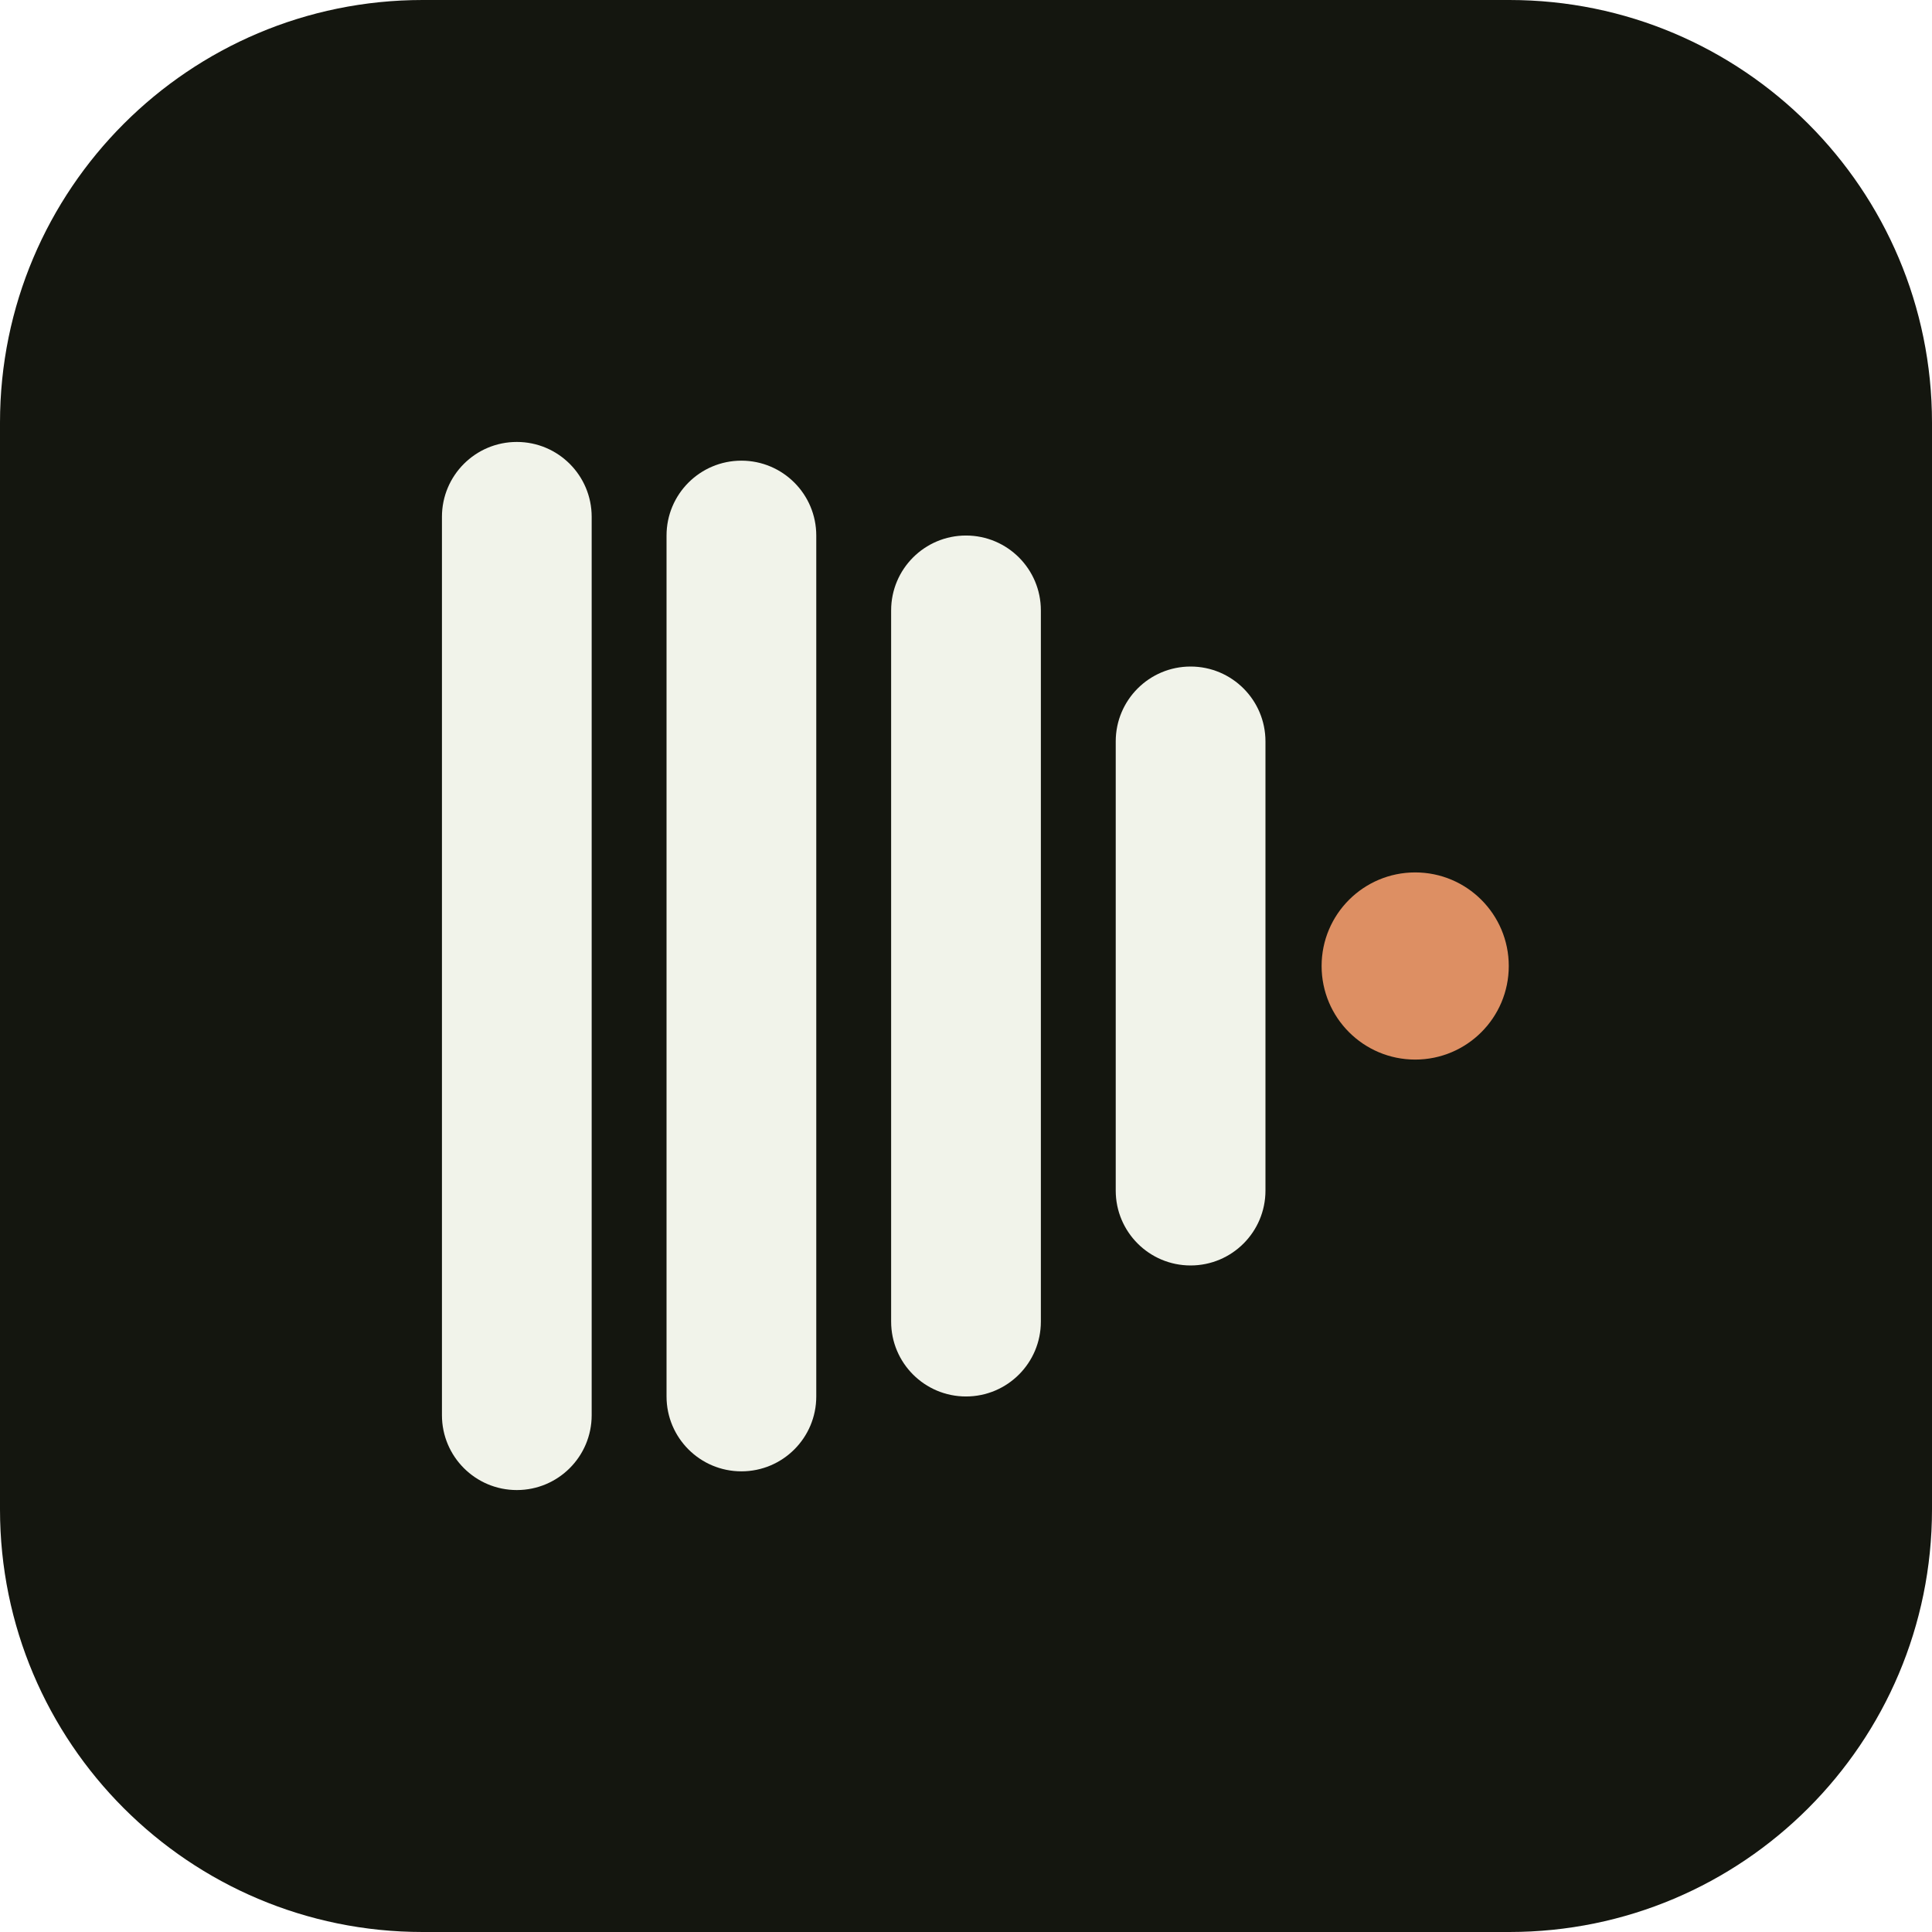
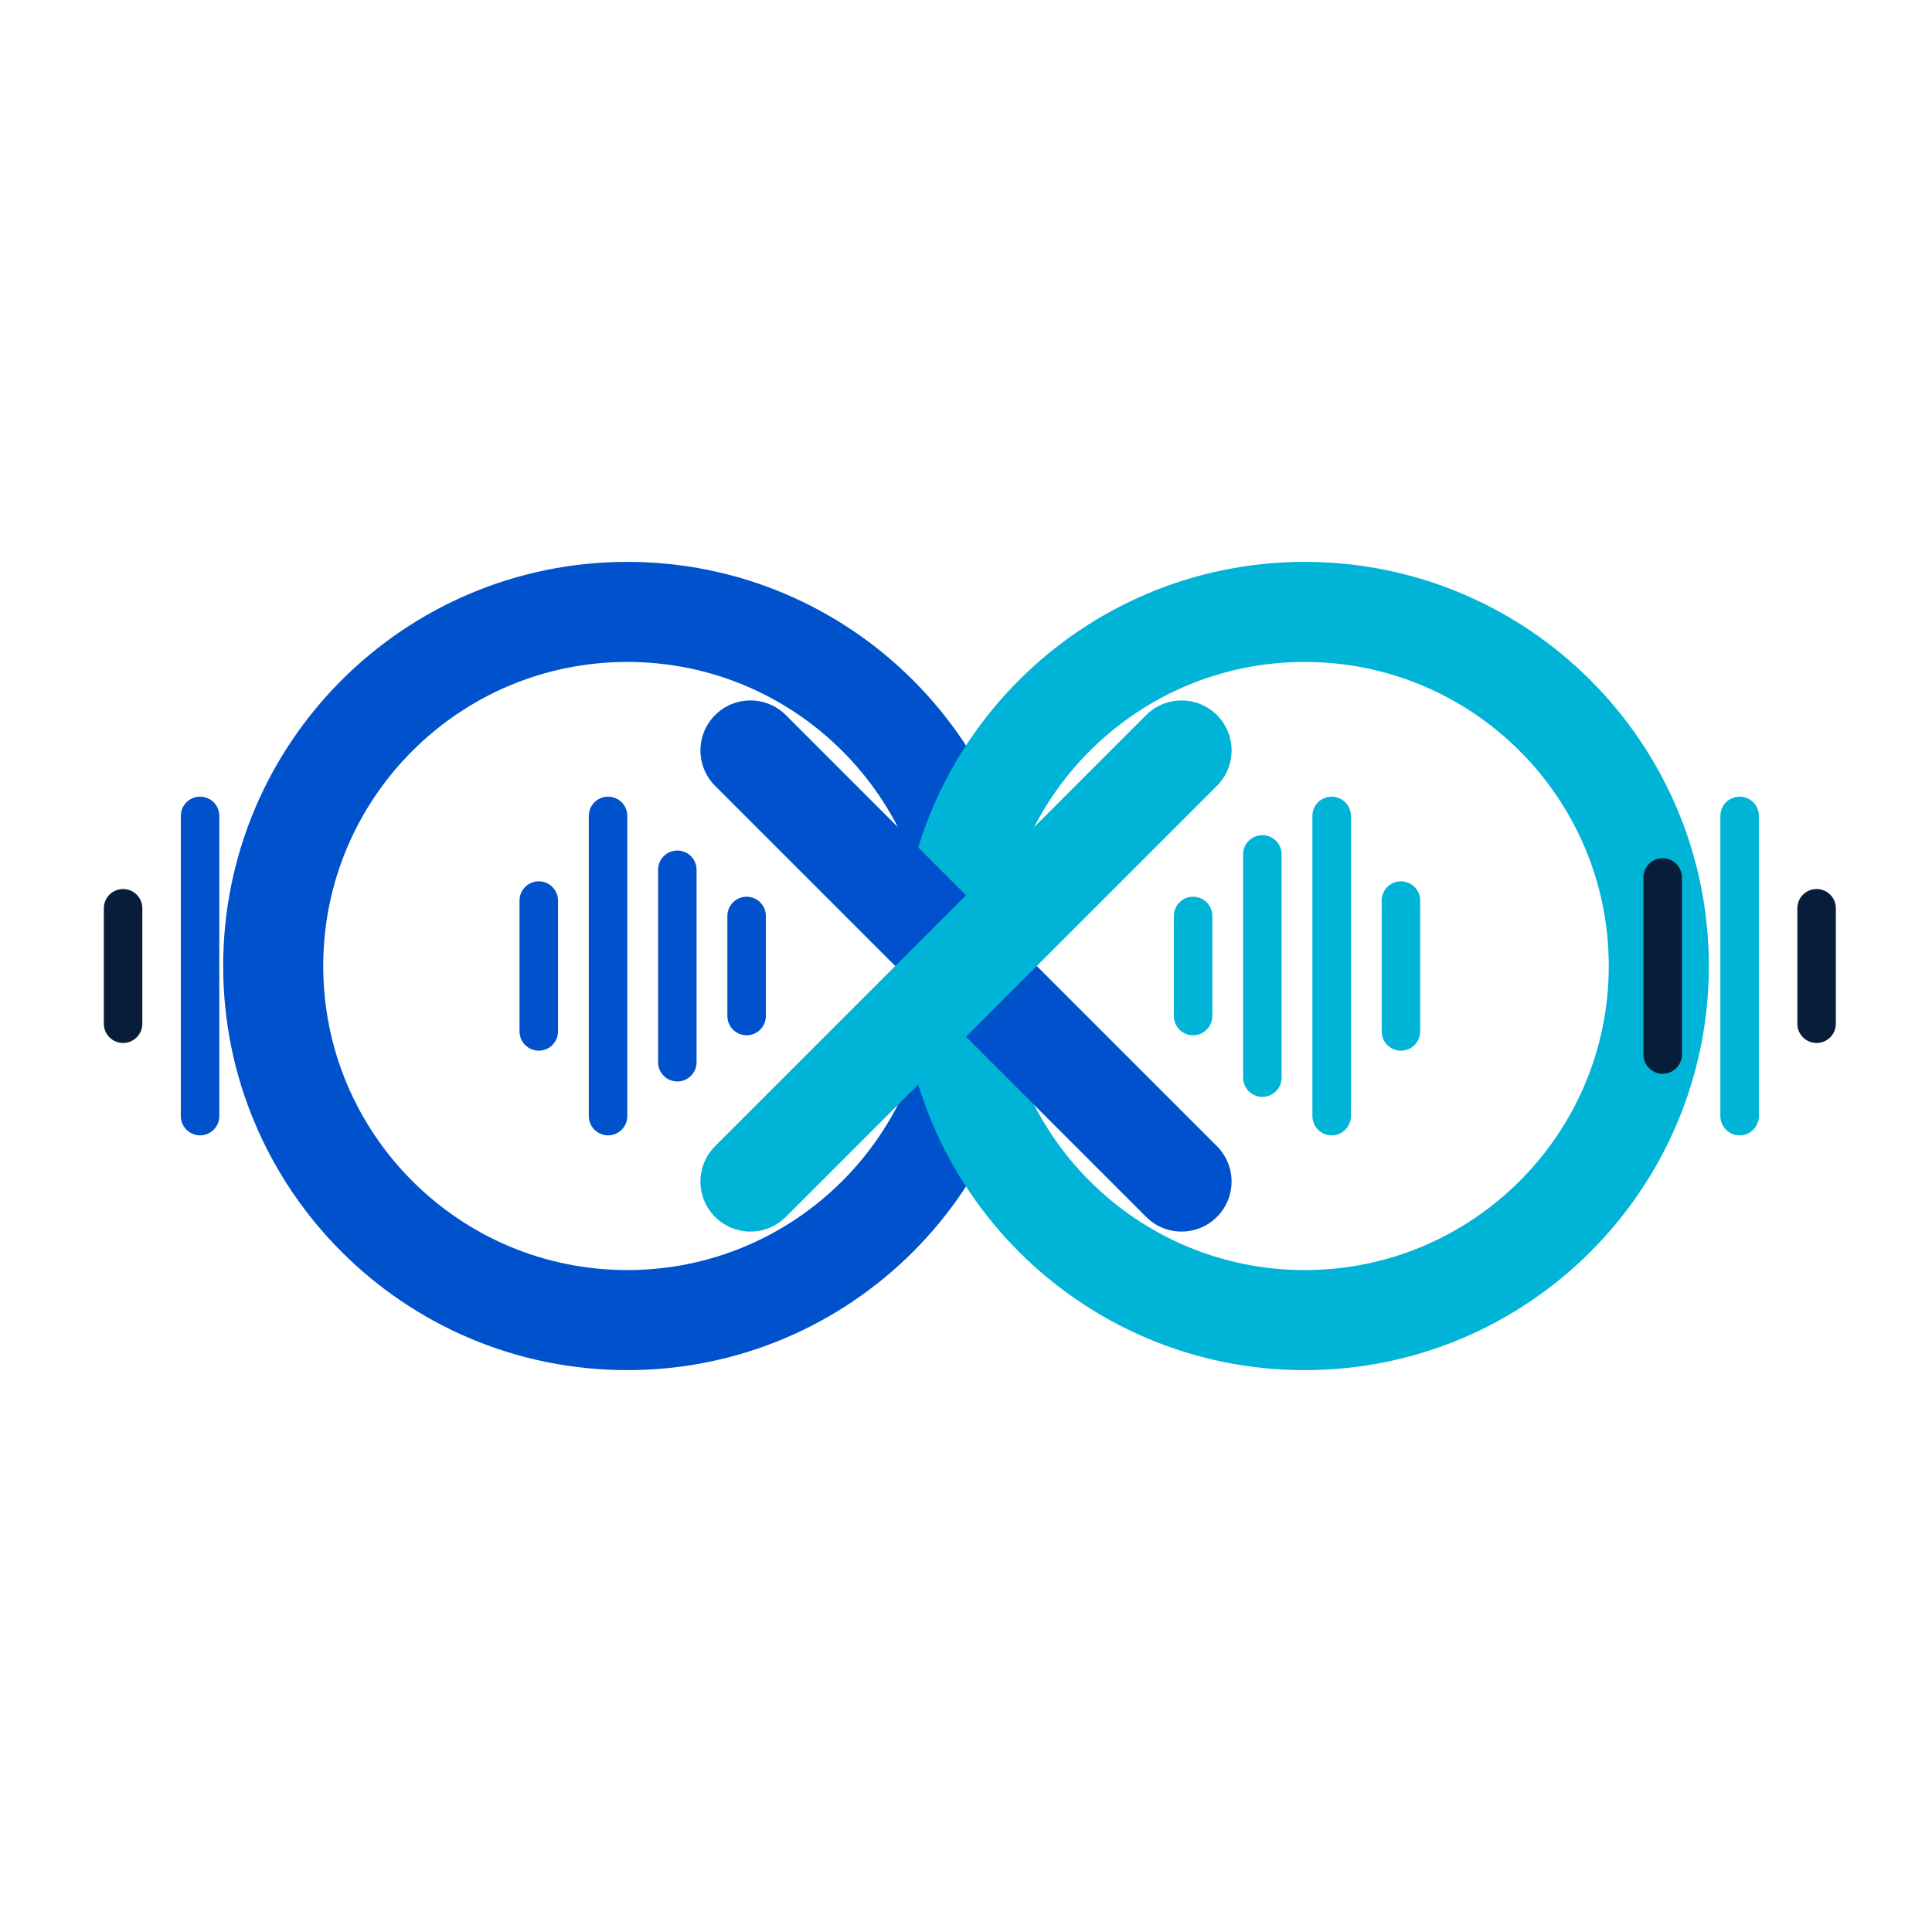
- <svg xmlns="http://www.w3.org/2000/svg" viewBox="0 0 64 64" width="64" height="64" role="img" aria-label="Ozavo">
-   <rect width="64" height="64" rx="14" fill="#14160f" />
-   <g transform="translate(12.16 12.16) scale(0.62)">
-     <rect x="4" y="4" width="8" height="56" rx="4" fill="#f1f3ea" />
-     <rect x="16" y="5" width="8" height="54" rx="4" fill="#f1f3ea" />
-     <rect x="28" y="9" width="8" height="46" rx="4" fill="#f1f3ea" />
-     <rect x="40" y="16" width="8" height="32" rx="4" fill="#f1f3ea" />
-     <circle cx="56" cy="32" r="5" fill="#dd8f63" />
+ <svg xmlns="http://www.w3.org/2000/svg" viewBox="0 0 256 256" width="256" height="256">
+   <g transform="translate(128, 128) scale(1.02)">
+     <rect x="-112" y="-10" width="5" height="20" rx="2.5" fill="#071D3A" />
+     <rect x="-102" y="-22" width="5" height="44" rx="2.5" fill="#0052CC" />
+     <rect x="-92" y="-14" width="5" height="28" rx="2.5" fill="#071D3A" />
+     <circle cx="-44" cy="0" r="46" fill="none" stroke="#0052CC" stroke-width="13" />
+     <circle cx="44" cy="0" r="46" fill="none" stroke="#00B4D8" stroke-width="13" />
+     <line x1="-28" y1="-28" x2="28" y2="28" stroke="#0052CC" stroke-width="13" stroke-linecap="round" />
+     <line x1="-28" y1="28" x2="28" y2="-28" stroke="#00B4D8" stroke-width="13" stroke-linecap="round" />
+     <rect x="-58" y="-11" width="5" height="22" rx="2.5" fill="#0052CC" />
+     <rect x="-49" y="-22" width="5" height="44" rx="2.5" fill="#0052CC" />
+     <rect x="-40" y="-15" width="5" height="30" rx="2.5" fill="#0052CC" />
+     <rect x="-31" y="-9" width="5" height="18" rx="2.5" fill="#0052CC" />
+     <rect x="27" y="-9" width="5" height="18" rx="2.5" fill="#00B4D8" />
+     <rect x="36" y="-17" width="5" height="34" rx="2.5" fill="#00B4D8" />
+     <rect x="45" y="-22" width="5" height="44" rx="2.5" fill="#00B4D8" />
+     <rect x="54" y="-11" width="5" height="22" rx="2.5" fill="#00B4D8" />
+     <rect x="88" y="-14" width="5" height="28" rx="2.5" fill="#071D3A" />
+     <rect x="98" y="-22" width="5" height="44" rx="2.5" fill="#00B4D8" />
+     <rect x="108" y="-10" width="5" height="20" rx="2.5" fill="#071D3A" />
  </g>
</svg>
